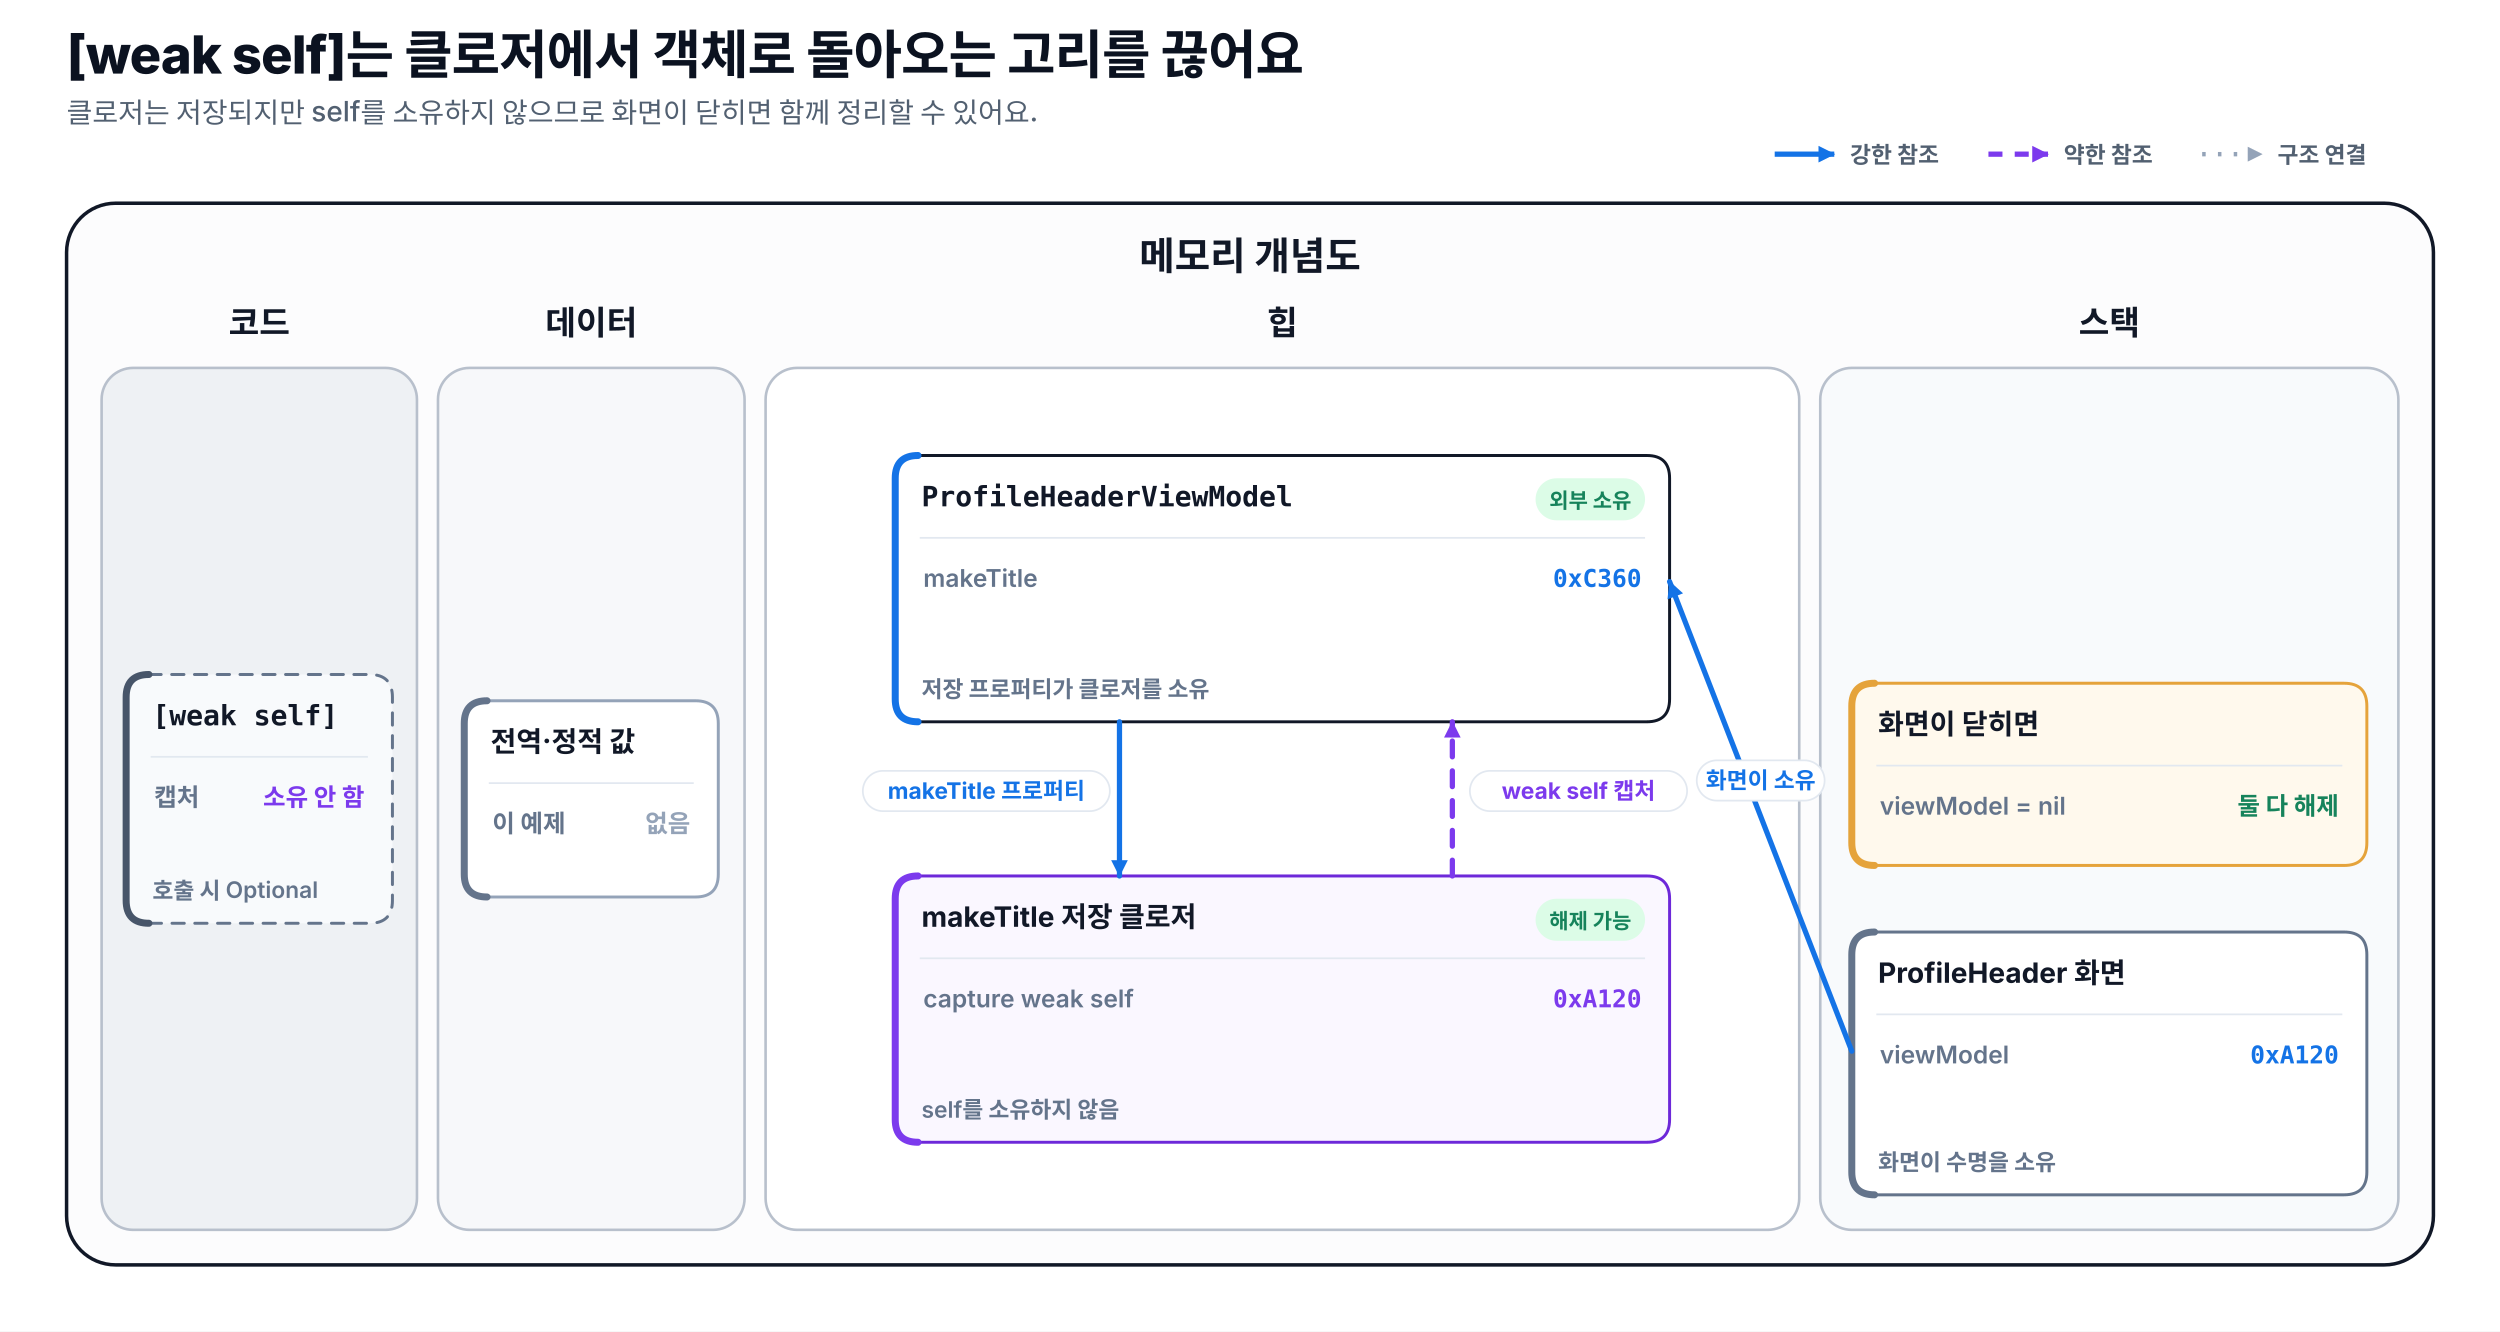
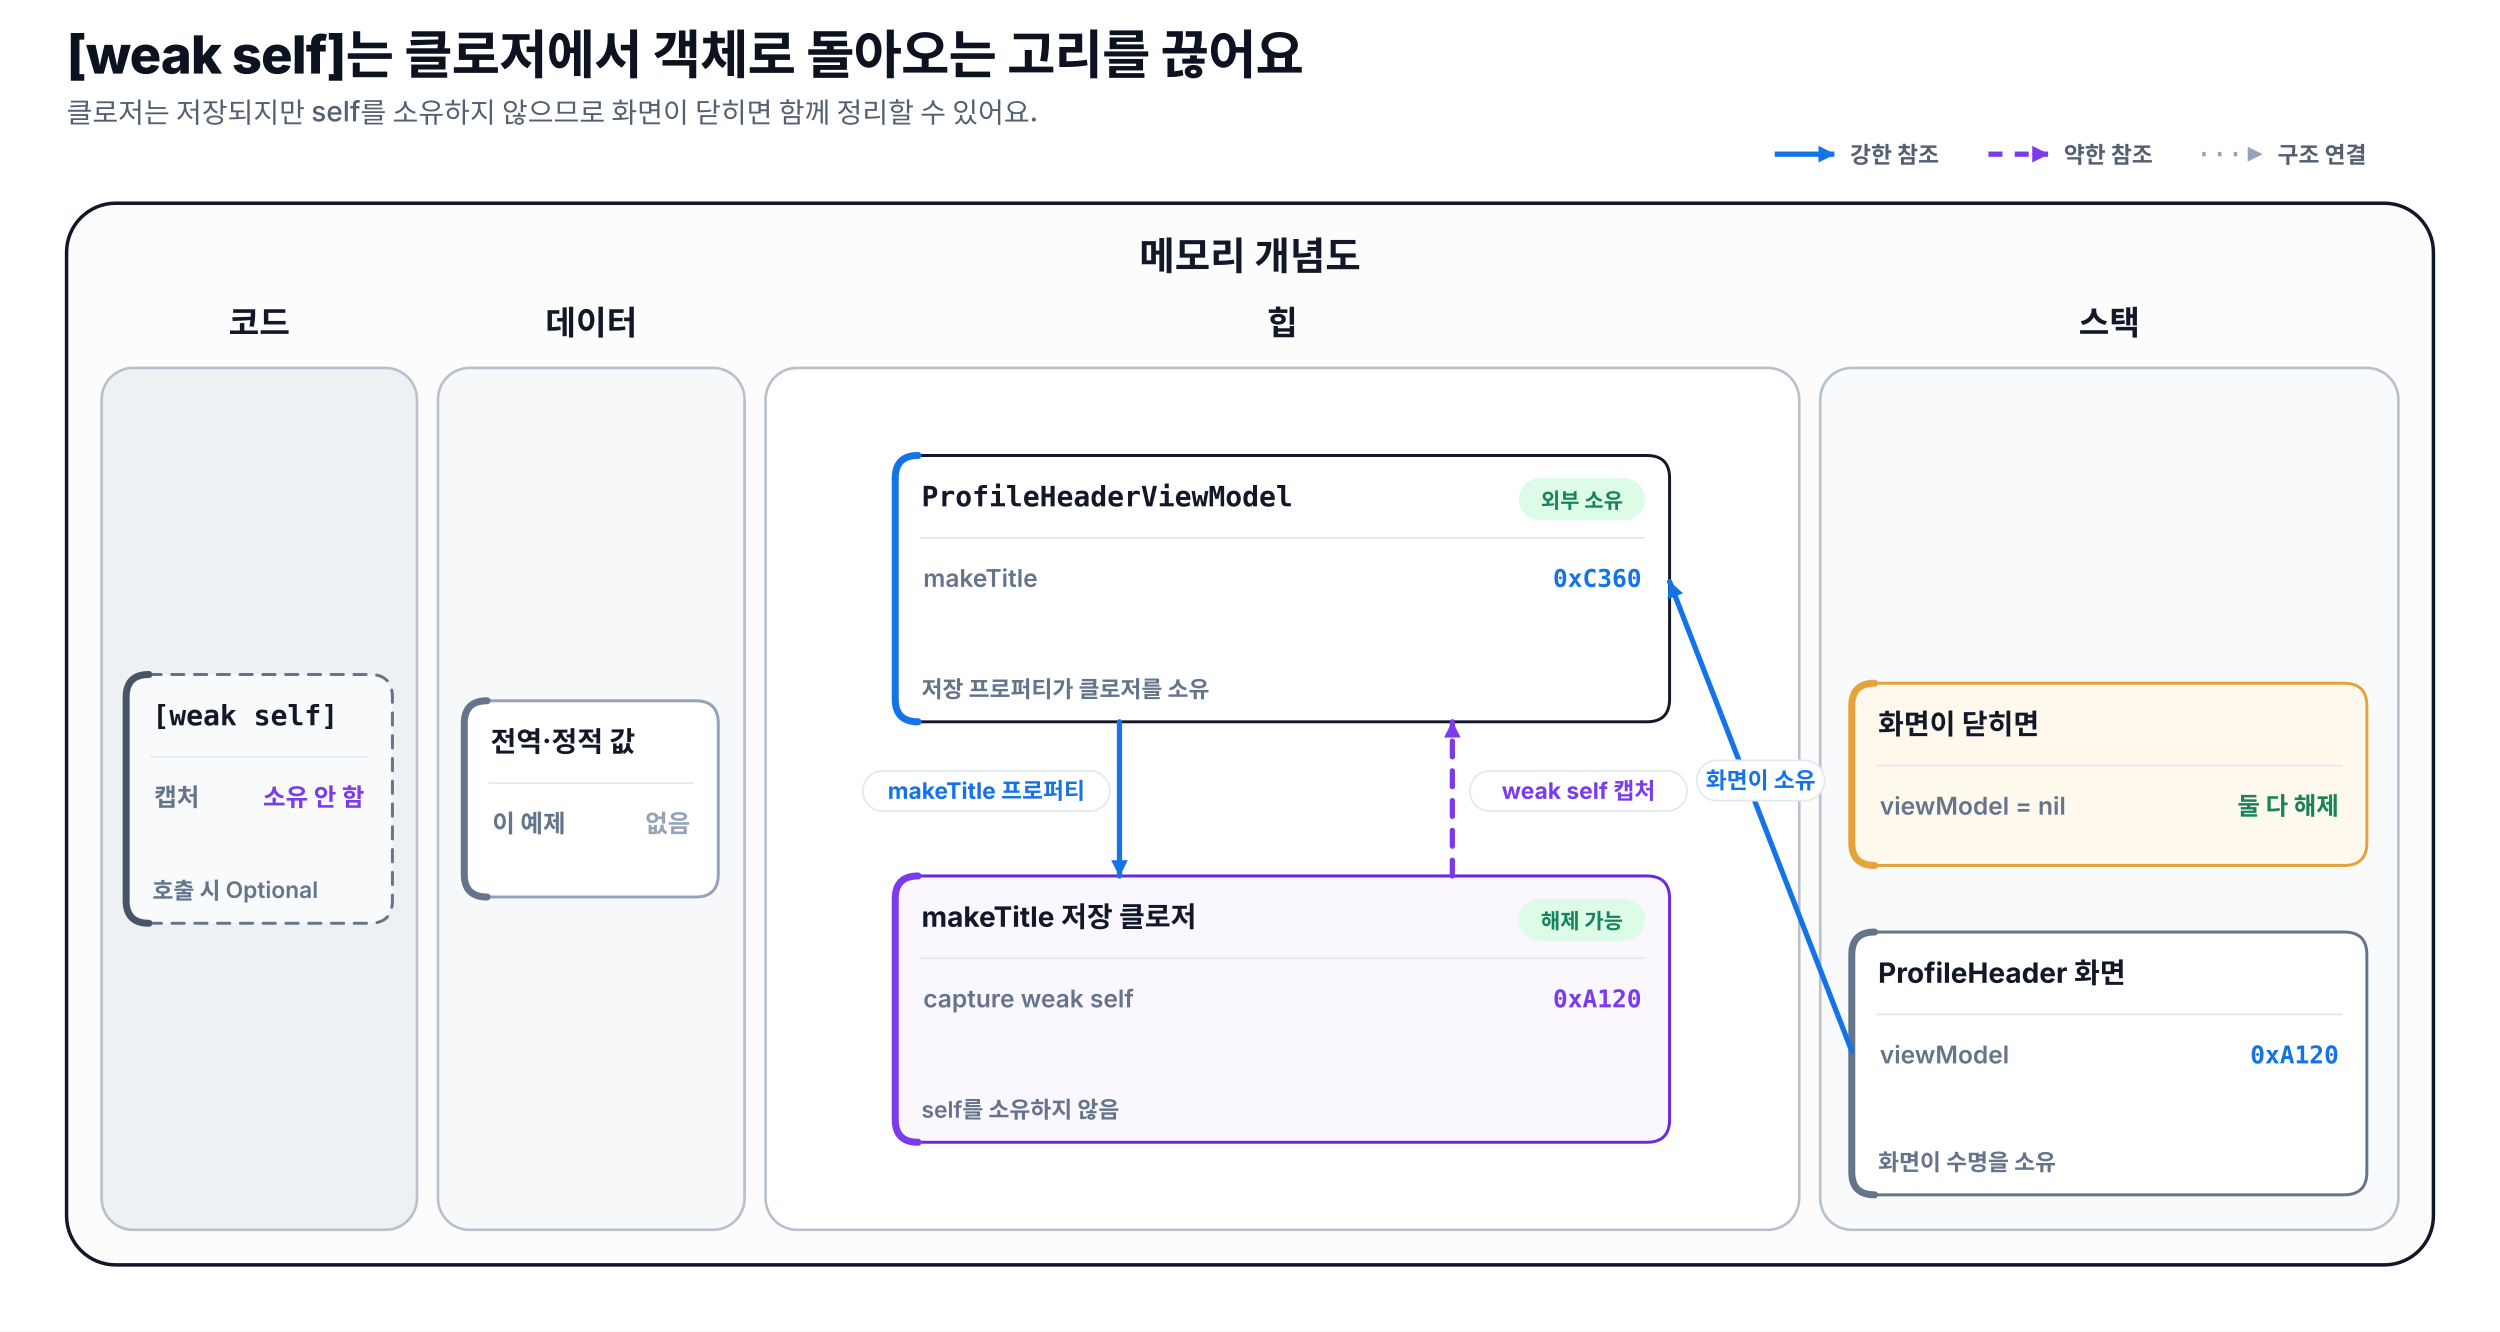
<svg xmlns="http://www.w3.org/2000/svg" width="1427" height="760" viewBox="0 0 1427 760" role="img" aria-labelledby="memory-diagram-title memory-diagram-desc">
  <defs>
    <marker id="arrow-strong" markerWidth="11" markerHeight="11" refX="9.5" refY="5.5" orient="auto" markerUnits="userSpaceOnUse">
      <path d="M 0.5 0.75 L 10 5.5 L 0.5 10.25 z" fill="#1473e6" />
    </marker>
    <marker id="arrow-weak" markerWidth="11" markerHeight="11" refX="9.5" refY="5.5" orient="auto" markerUnits="userSpaceOnUse">
      <path d="M 0.5 0.75 L 10 5.5 L 0.5 10.25 z" fill="#7c3aed" />
    </marker>
    <marker id="arrow-layout" markerWidth="10" markerHeight="10" refX="8.5" refY="5" orient="auto" markerUnits="userSpaceOnUse">
      <path d="M 0.5 0.75 L 9 5 L 0.5 9.25 z" fill="#94a3b8" />
    </marker>
    <style>
      text { font-family: -apple-system, BlinkMacSystemFont, "Apple SD Gothic Neo", "Noto Sans KR", sans-serif; }
      .diagram-title { font-size: 30px; font-weight: 760; fill: #0b1220; letter-spacing: -0.5px; }
      .diagram-subtitle { font-size: 16px; font-weight: 500; fill: #526071; }
      .memory-title { font-size: 22px; font-weight: 760; fill: #111827; }
      .column-title { font-size: 19px; font-weight: 720; fill: #111827; }
      .node-title { font-size: 16px; font-weight: 720; fill: #111827; }
      .node-title.mono, .row-value.mono { font-family: ui-monospace, SFMono-Regular, Menlo, monospace; }
      .row-label { font-size: 14px; font-weight: 600; fill: #64748b; }
      .row-value { font-size: 14px; font-weight: 650; fill: #1f2937; }
      .node-footer { font-size: 13px; font-weight: 560; fill: #64748b; }
      .legend { font-size: 13px; font-weight: 650; fill: #526071; }
      .connector-label { font-size: 13px; font-weight: 720; }
      .strong-text { fill: #1473e6; }
      .weak-text { fill: #7c3aed; }
      .danger-text { fill: #dc2626; }
      .safe-text { fill: #16835b; }
      .muted-text { fill: #94a3b8; }
    </style>
  </defs>
  <rect width="1427" height="760" fill="#ffffff" />
  <text x="38" y="42" class="diagram-title">[weak self]는 클로저에서 객체로 돌아오는 고리를 끊어요</text>
  <text x="38" y="70" class="diagram-subtitle">클로저는 저장되지만 self를 소유하지 않으므로 화면이 닫히면 함께 정리할 수 있어요.</text>
  <g transform="translate(1013 88)" aria-label="화살표 범례">
    <line x1="0" y1="0" x2="34" y2="0" stroke="#1473e6" stroke-width="3" marker-end="url(#arrow-strong)" />
    <text x="43" y="5" class="legend">강한 참조</text>
    <line x1="122" y1="0" x2="156" y2="0" stroke="#7c3aed" stroke-width="3" stroke-dasharray="8 7" marker-end="url(#arrow-weak)" />
    <text x="165" y="5" class="legend">약한 참조</text>
    <line x1="244" y1="0" x2="278" y2="0" stroke="#94a3b8" stroke-width="2.5" stroke-dasharray="2 7" marker-end="url(#arrow-layout)" />
    <text x="287" y="5" class="legend">구조 연결</text>
  </g>
  <rect x="38" y="116" width="1351" height="606" rx="28" fill="#fcfcfd" stroke="#111827" stroke-width="2" />
  <text x="713.5" y="154" text-anchor="middle" class="memory-title">메모리 개념도</text>
  <g id="column-code" aria-label="코드">
    <text x="148" y="191" text-anchor="middle" class="column-title">코드</text>
    <rect x="58" y="210" width="180" height="492" rx="18" fill="#eef1f4" stroke="#b8c0cc" stroke-width="1.5" />
    <g id="node-weak-closure-code">
      <rect x="72" y="385" width="152" height="142" rx="13" fill="#f8fafc" />
      <path d="M 85 385 H 211 Q 224 385 224 398 V 514 Q 224 527 211 527 H 85" fill="none" stroke="#64748b" stroke-width="1.7" stroke-linecap="round" stroke-linejoin="round" stroke-dasharray="7 6" />
      <path d="M 85 385 Q 72 385 72 398 V 514 Q 72 527 85 527" fill="none" stroke="#475569" stroke-width="4" stroke-linecap="round" stroke-linejoin="round" />
-       <text x="87" y="414" class="node-title mono">[weak self]</text>
+       <text x="87" y="414" class="node-title mono" style="font-size: 16px;">[weak self]</text>
      <line x1="86" y1="432" x2="210" y2="432" stroke="#e2e8f0" />
-       <text x="88" y="460" class="row-label">캡처</text>
-       <text x="208" y="460" text-anchor="end" class="row-value weak-text">소유 안 함</text>
-       <text x="87" y="513" class="node-footer">호출 시 Optional</text>
+       <text x="88" y="460" class="row-label" style="font-size: 14px;">캡처</text>
+       <text x="208" y="460" text-anchor="end" class="row-value weak-text" style="font-size: 14px;">소유 안 함</text>
+       <text x="87" y="513" class="node-footer" style="font-size: 13px;">호출 시 Optional</text>
    </g>
  </g>
  <g id="column-data" aria-label="데이터">
    <text x="337.5" y="191" text-anchor="middle" class="column-title">데이터</text>
    <rect x="250" y="210" width="175" height="492" rx="18" fill="#f7f8fa" stroke="#b8c0cc" stroke-width="1.5" />
    <g id="node-weak-closure-data">
      <rect x="265" y="400" width="145" height="112" rx="13" fill="#ffffff" />
      <path d="M 278 400 H 397 Q 410 400 410 413 V 499 Q 410 512 397 512 H 278" fill="none" stroke="#94a3b8" stroke-width="1.7" stroke-linecap="round" stroke-linejoin="round" />
      <path d="M 278 400 Q 265 400 265 413 V 499 Q 265 512 278 512" fill="none" stroke="#64748b" stroke-width="4" stroke-linecap="round" stroke-linejoin="round" />
-       <text x="280" y="429" class="node-title">전역·정적 값</text>
+       <text x="280" y="429" class="node-title" style="font-size: 16px;">전역·정적 값</text>
      <line x1="279" y1="447" x2="396" y2="447" stroke="#e2e8f0" />
-       <text x="281" y="475" class="row-label">이 예제</text>
-       <text x="394" y="475" text-anchor="end" class="row-value muted-text">없음</text>
+       <text x="281" y="475" class="row-label" style="font-size: 14px;">이 예제</text>
+       <text x="394" y="475" text-anchor="end" class="row-value muted-text" style="font-size: 14px;">없음</text>
    </g>
  </g>
  <g id="column-heap" aria-label="힙">
    <text x="732" y="191" text-anchor="middle" class="column-title">힙</text>
    <rect x="437" y="210" width="590" height="492" rx="18" fill="#ffffff" stroke="#b8c0cc" stroke-width="1.5" />
    <g id="node-weak-closure-view-model">
      <rect x="511" y="260" width="442" height="152" rx="13" fill="#ffffff" />
      <path d="M 524 260 H 940 Q 953 260 953 273 V 399 Q 953 412 940 412 H 524" fill="none" stroke="#111827" stroke-width="1.7" stroke-linecap="round" stroke-linejoin="round" />
      <path d="M 524 260 Q 511 260 511 273 V 399 Q 511 412 524 412" fill="none" stroke="#1473e6" stroke-width="4" stroke-linecap="round" stroke-linejoin="round" />
-       <text x="526" y="289" class="node-title mono">ProfileHeaderViewModel</text>
+       <text x="526" y="289" class="node-title mono" style="font-size: 16px;">ProfileHeaderViewModel</text>
      <g>
-         <rect x="876.5" y="273" width="62.5" height="24" rx="12" fill="#dcfce7" />
-         <text x="907.75" y="290" text-anchor="middle" style="font-size: 12px; font-weight: 760; fill: #16835b;">외부 소유</text>
+         <rect x="866.92" y="273" width="72.08" height="24" rx="12" fill="#dcfce7" />
+         <text x="902.96" y="290" text-anchor="middle" style="font-size: 12px; font-weight: 760; fill: #16835b;">외부 소유</text>
      </g>
      <line x1="525" y1="307" x2="939" y2="307" stroke="#e2e8f0" />
-       <text x="527" y="335" class="row-label">makeTitle</text>
-       <text x="937" y="335" text-anchor="end" class="row-value mono strong-text">0xC360</text>
-       <text x="526" y="398" class="node-footer">저장 프로퍼티가 클로저를 소유</text>
+       <text x="527" y="335" class="row-label" style="font-size: 14px;">makeTitle</text>
+       <text x="937" y="335" text-anchor="end" class="row-value mono strong-text" style="font-size: 14px;">0xC360</text>
+       <text x="526" y="398" class="node-footer" style="font-size: 13px;">저장 프로퍼티가 클로저를 소유</text>
    </g>
    <g id="node-weak-stored-closure">
      <rect x="511" y="500" width="442" height="152" rx="13" fill="#faf7ff" />
      <path d="M 524 500 H 940 Q 953 500 953 513 V 639 Q 953 652 940 652 H 524" fill="none" stroke="#6d28d9" stroke-width="1.7" stroke-linecap="round" stroke-linejoin="round" />
      <path d="M 524 500 Q 511 500 511 513 V 639 Q 511 652 524 652" fill="none" stroke="#7c3aed" stroke-width="4" stroke-linecap="round" stroke-linejoin="round" />
-       <text x="526" y="529" class="node-title">makeTitle 저장 클로저</text>
+       <text x="526" y="529" class="node-title" style="font-size: 16px;">makeTitle 저장 클로저</text>
      <g>
-         <rect x="876.5" y="513" width="62.5" height="24" rx="12" fill="#dcfce7" />
-         <text x="907.75" y="530" text-anchor="middle" style="font-size: 12px; font-weight: 760; fill: #16835b;">해제 가능</text>
+         <rect x="866.92" y="513" width="72.08" height="24" rx="12" fill="#dcfce7" />
+         <text x="902.96" y="530" text-anchor="middle" style="font-size: 12px; font-weight: 760; fill: #16835b;">해제 가능</text>
      </g>
      <line x1="525" y1="547" x2="939" y2="547" stroke="#e2e8f0" />
-       <text x="527" y="575" class="row-label">capture weak self</text>
-       <text x="937" y="575" text-anchor="end" class="row-value mono weak-text">0xA120</text>
-       <text x="526" y="638" class="node-footer">self를 소유하지 않음</text>
+       <text x="527" y="575" class="row-label" style="font-size: 14px;">capture weak self</text>
+       <text x="937" y="575" text-anchor="end" class="row-value mono weak-text" style="font-size: 14px;">0xA120</text>
+       <text x="526" y="638" class="node-footer" style="font-size: 13px;">self를 소유하지 않음</text>
    </g>
  </g>
  <g id="column-stack" aria-label="스택">
    <text x="1204" y="191" text-anchor="middle" class="column-title">스택</text>
    <rect x="1039" y="210" width="330" height="492" rx="18" fill="#f8fafc" stroke="#b8c0cc" stroke-width="1.5" />
    <g id="node-weak-header-owner">
      <rect x="1057" y="532" width="294" height="150" rx="13" fill="#ffffff" />
      <path d="M 1070 532 H 1338 Q 1351 532 1351 545 V 669 Q 1351 682 1338 682 H 1070" fill="none" stroke="#64748b" stroke-width="1.7" stroke-linecap="round" stroke-linejoin="round" />
      <path d="M 1070 532 Q 1057 532 1057 545 V 669 Q 1057 682 1070 682" fill="none" stroke="#64748b" stroke-width="4" stroke-linecap="round" stroke-linejoin="round" />
-       <text x="1072" y="561" class="node-title">ProfileHeader 화면</text>
+       <text x="1072" y="561" class="node-title" style="font-size: 16px;">ProfileHeader 화면</text>
      <line x1="1071" y1="579" x2="1337" y2="579" stroke="#e2e8f0" />
-       <text x="1073" y="607" class="row-label">viewModel</text>
-       <text x="1335" y="607" text-anchor="end" class="row-value mono strong-text">0xA120</text>
-       <text x="1072" y="668" class="node-footer">화면이 수명을 소유</text>
+       <text x="1073" y="607" class="row-label" style="font-size: 14px;">viewModel</text>
+       <text x="1335" y="607" text-anchor="end" class="row-value mono strong-text" style="font-size: 14px;">0xA120</text>
+       <text x="1072" y="668" class="node-footer" style="font-size: 13px;">화면이 수명을 소유</text>
    </g>
    <g id="node-weak-closure-result">
      <rect x="1057" y="390" width="294" height="104" rx="13" fill="#fff9ed" />
      <path d="M 1070 390 H 1338 Q 1351 390 1351 403 V 481 Q 1351 494 1338 494 H 1070" fill="none" stroke="#e5a33b" stroke-width="1.7" stroke-linecap="round" stroke-linejoin="round" />
      <path d="M 1070 390 Q 1057 390 1057 403 V 481 Q 1057 494 1070 494" fill="none" stroke="#e5a33b" stroke-width="4" stroke-linecap="round" stroke-linejoin="round" />
-       <text x="1072" y="419" class="node-title">화면이 닫히면</text>
+       <text x="1072" y="419" class="node-title" style="font-size: 16px;">화면이 닫히면</text>
      <line x1="1071" y1="437" x2="1337" y2="437" stroke="#e2e8f0" />
-       <text x="1073" y="465" class="row-label">viewModel = nil</text>
-       <text x="1335" y="465" text-anchor="end" class="row-value safe-text">둘 다 해제</text>
+       <text x="1073" y="465" class="row-label" style="font-size: 14px;">viewModel = nil</text>
+       <text x="1335" y="465" text-anchor="end" class="row-value safe-text" style="font-size: 14px;">둘 다 해제</text>
    </g>
  </g>
  <g aria-label="참조 관계">
    <g>
      <path d="M 1057 600 L 953 332" fill="none" stroke="#1473e6" stroke-width="3" stroke-linecap="round" marker-end="url(#arrow-strong)" />
      <g>
        <rect x="968.5" y="434" width="73" height="23" rx="11.5" fill="#ffffff" stroke="#e2e8f0" />
        <text x="1005" y="450" text-anchor="middle" class="connector-label strong-text">화면이 소유</text>
      </g>
    </g>
    <g>
      <path d="M 639 412 L 639 500" fill="none" stroke="#1473e6" stroke-width="3" stroke-linecap="round" marker-end="url(#arrow-strong)" />
      <g>
        <rect x="492.5" y="440" width="141" height="23" rx="11.5" fill="#ffffff" stroke="#e2e8f0" />
        <text x="563" y="456" text-anchor="middle" class="connector-label strong-text">makeTitle 프로퍼티</text>
      </g>
    </g>
    <g>
      <path d="M 829 500 L 829 412" fill="none" stroke="#7c3aed" stroke-width="3" stroke-linecap="round" stroke-dasharray="9 8" marker-end="url(#arrow-weak)" />
      <g>
        <rect x="839" y="440" width="124" height="23" rx="11.5" fill="#ffffff" stroke="#e2e8f0" />
        <text x="901" y="456" text-anchor="middle" class="connector-label weak-text">weak self 캡처</text>
      </g>
    </g>
  </g>
</svg>
